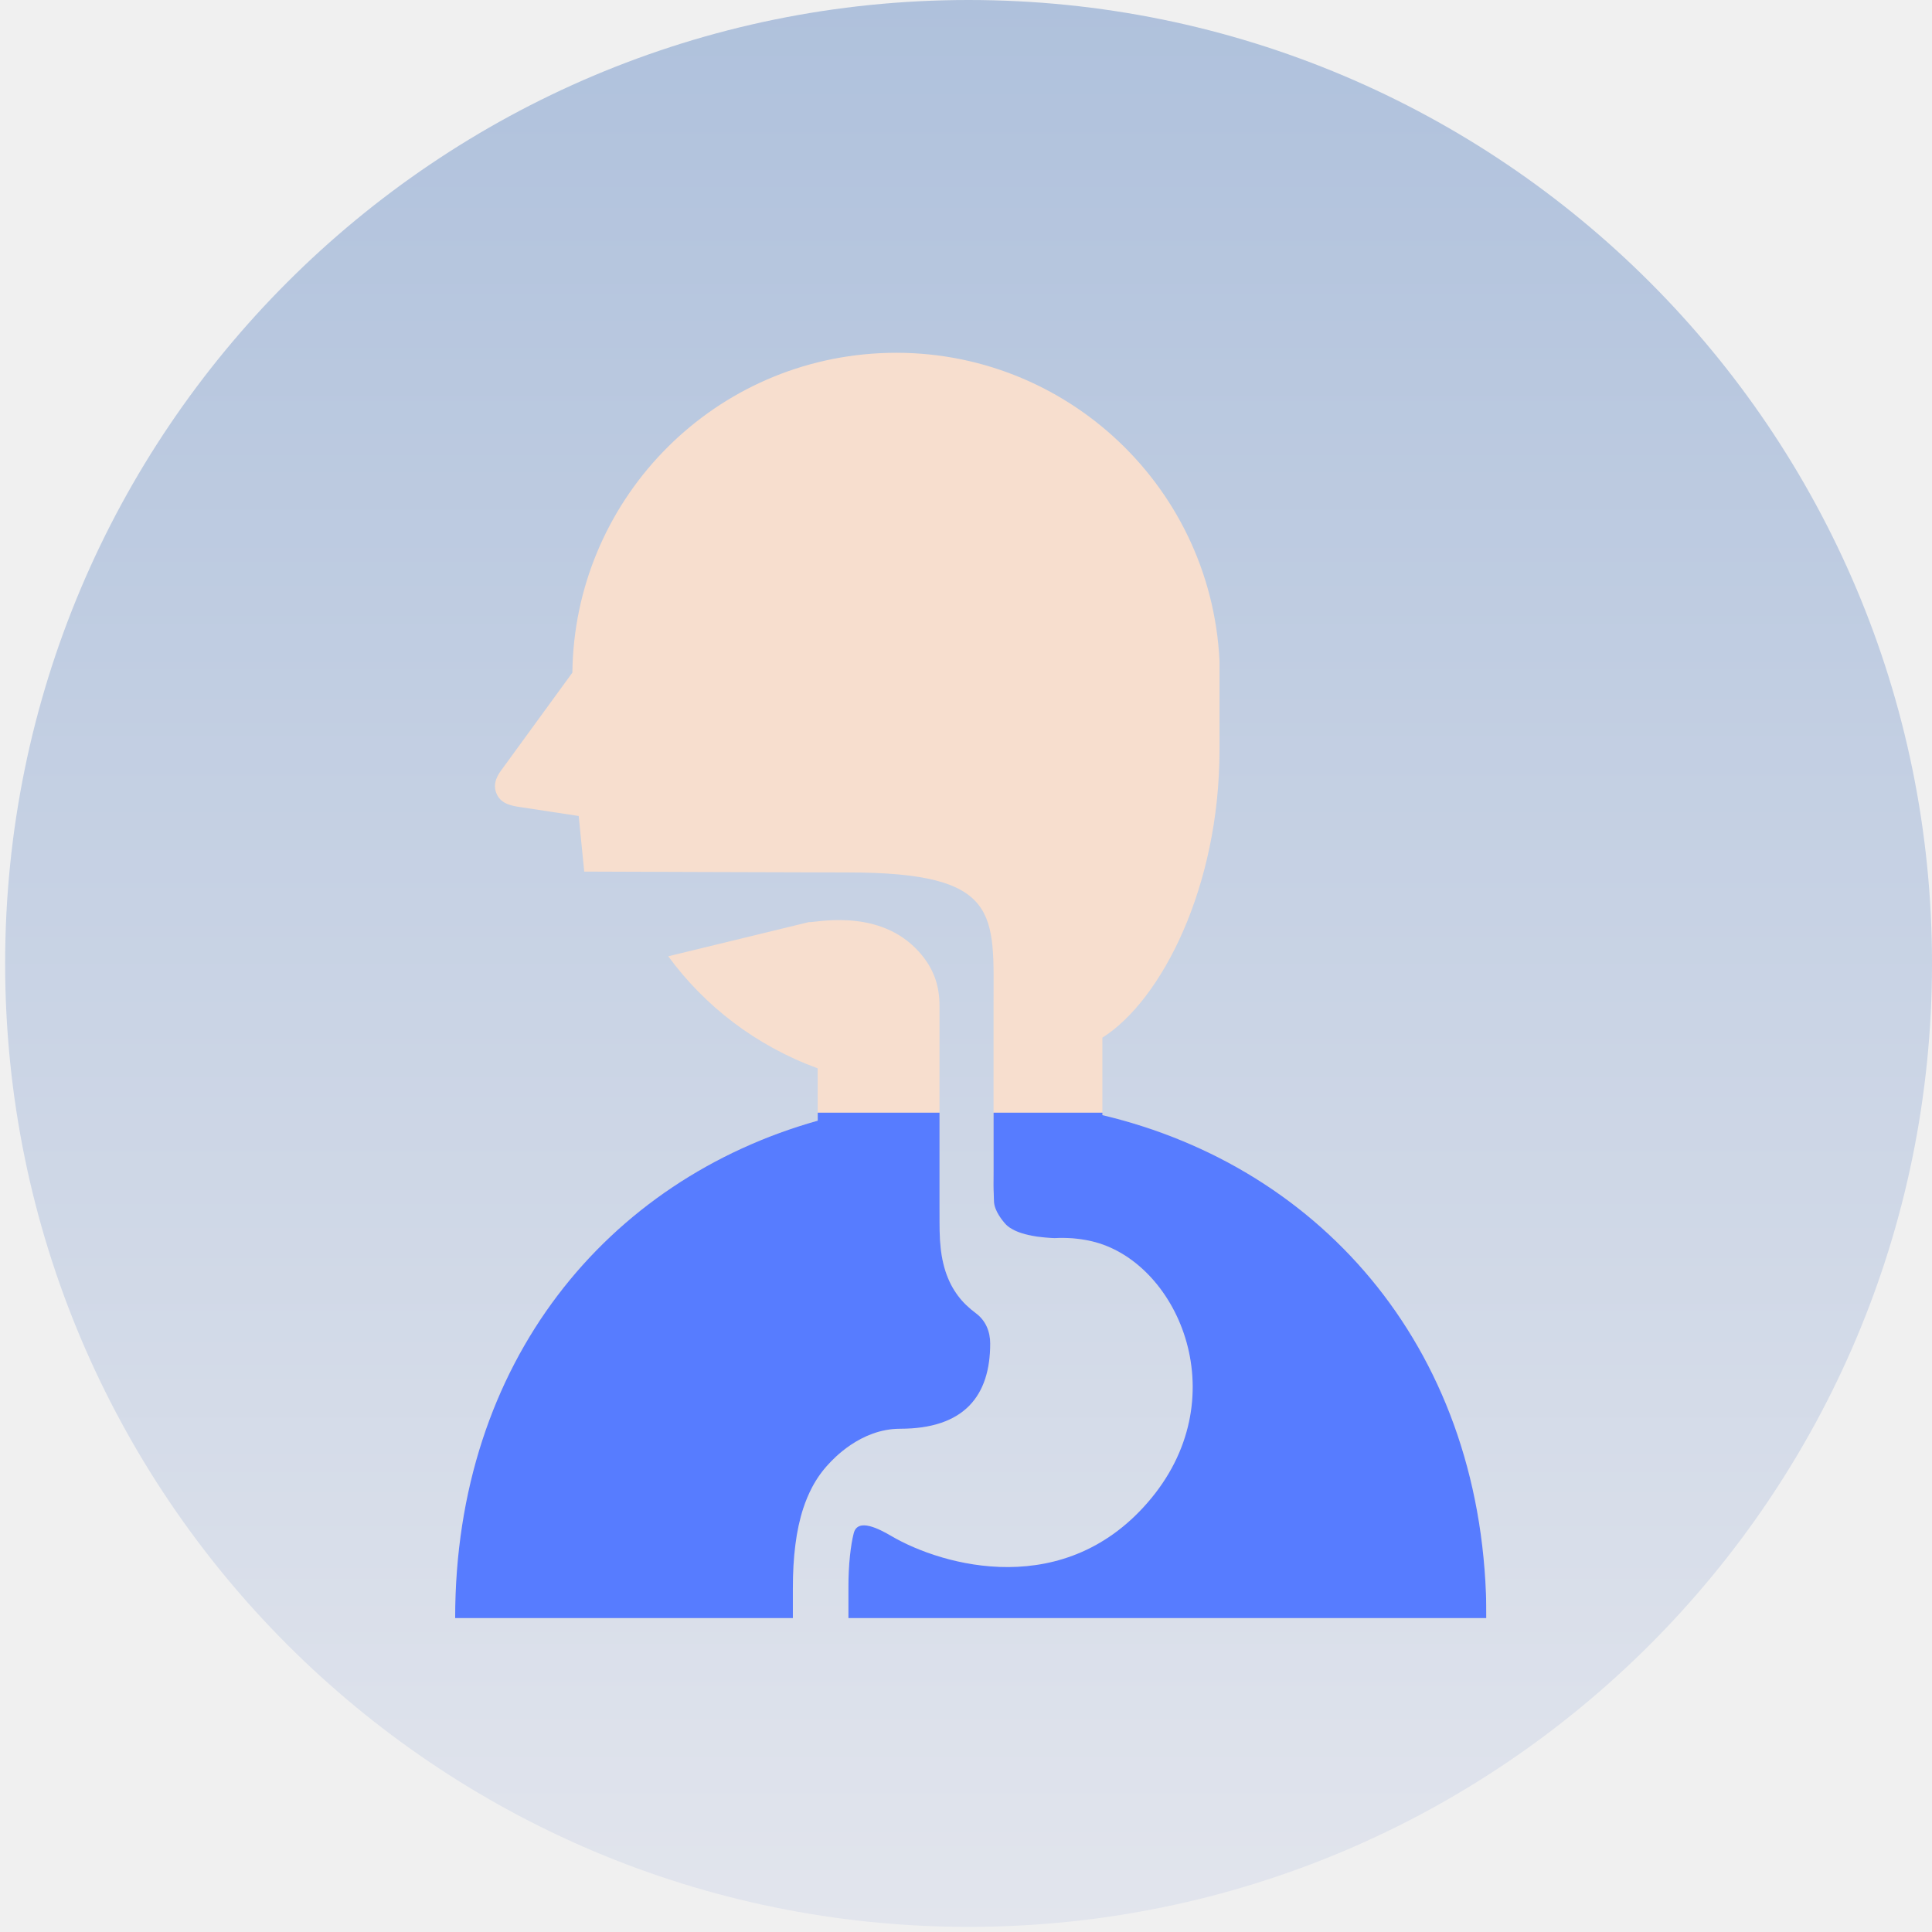
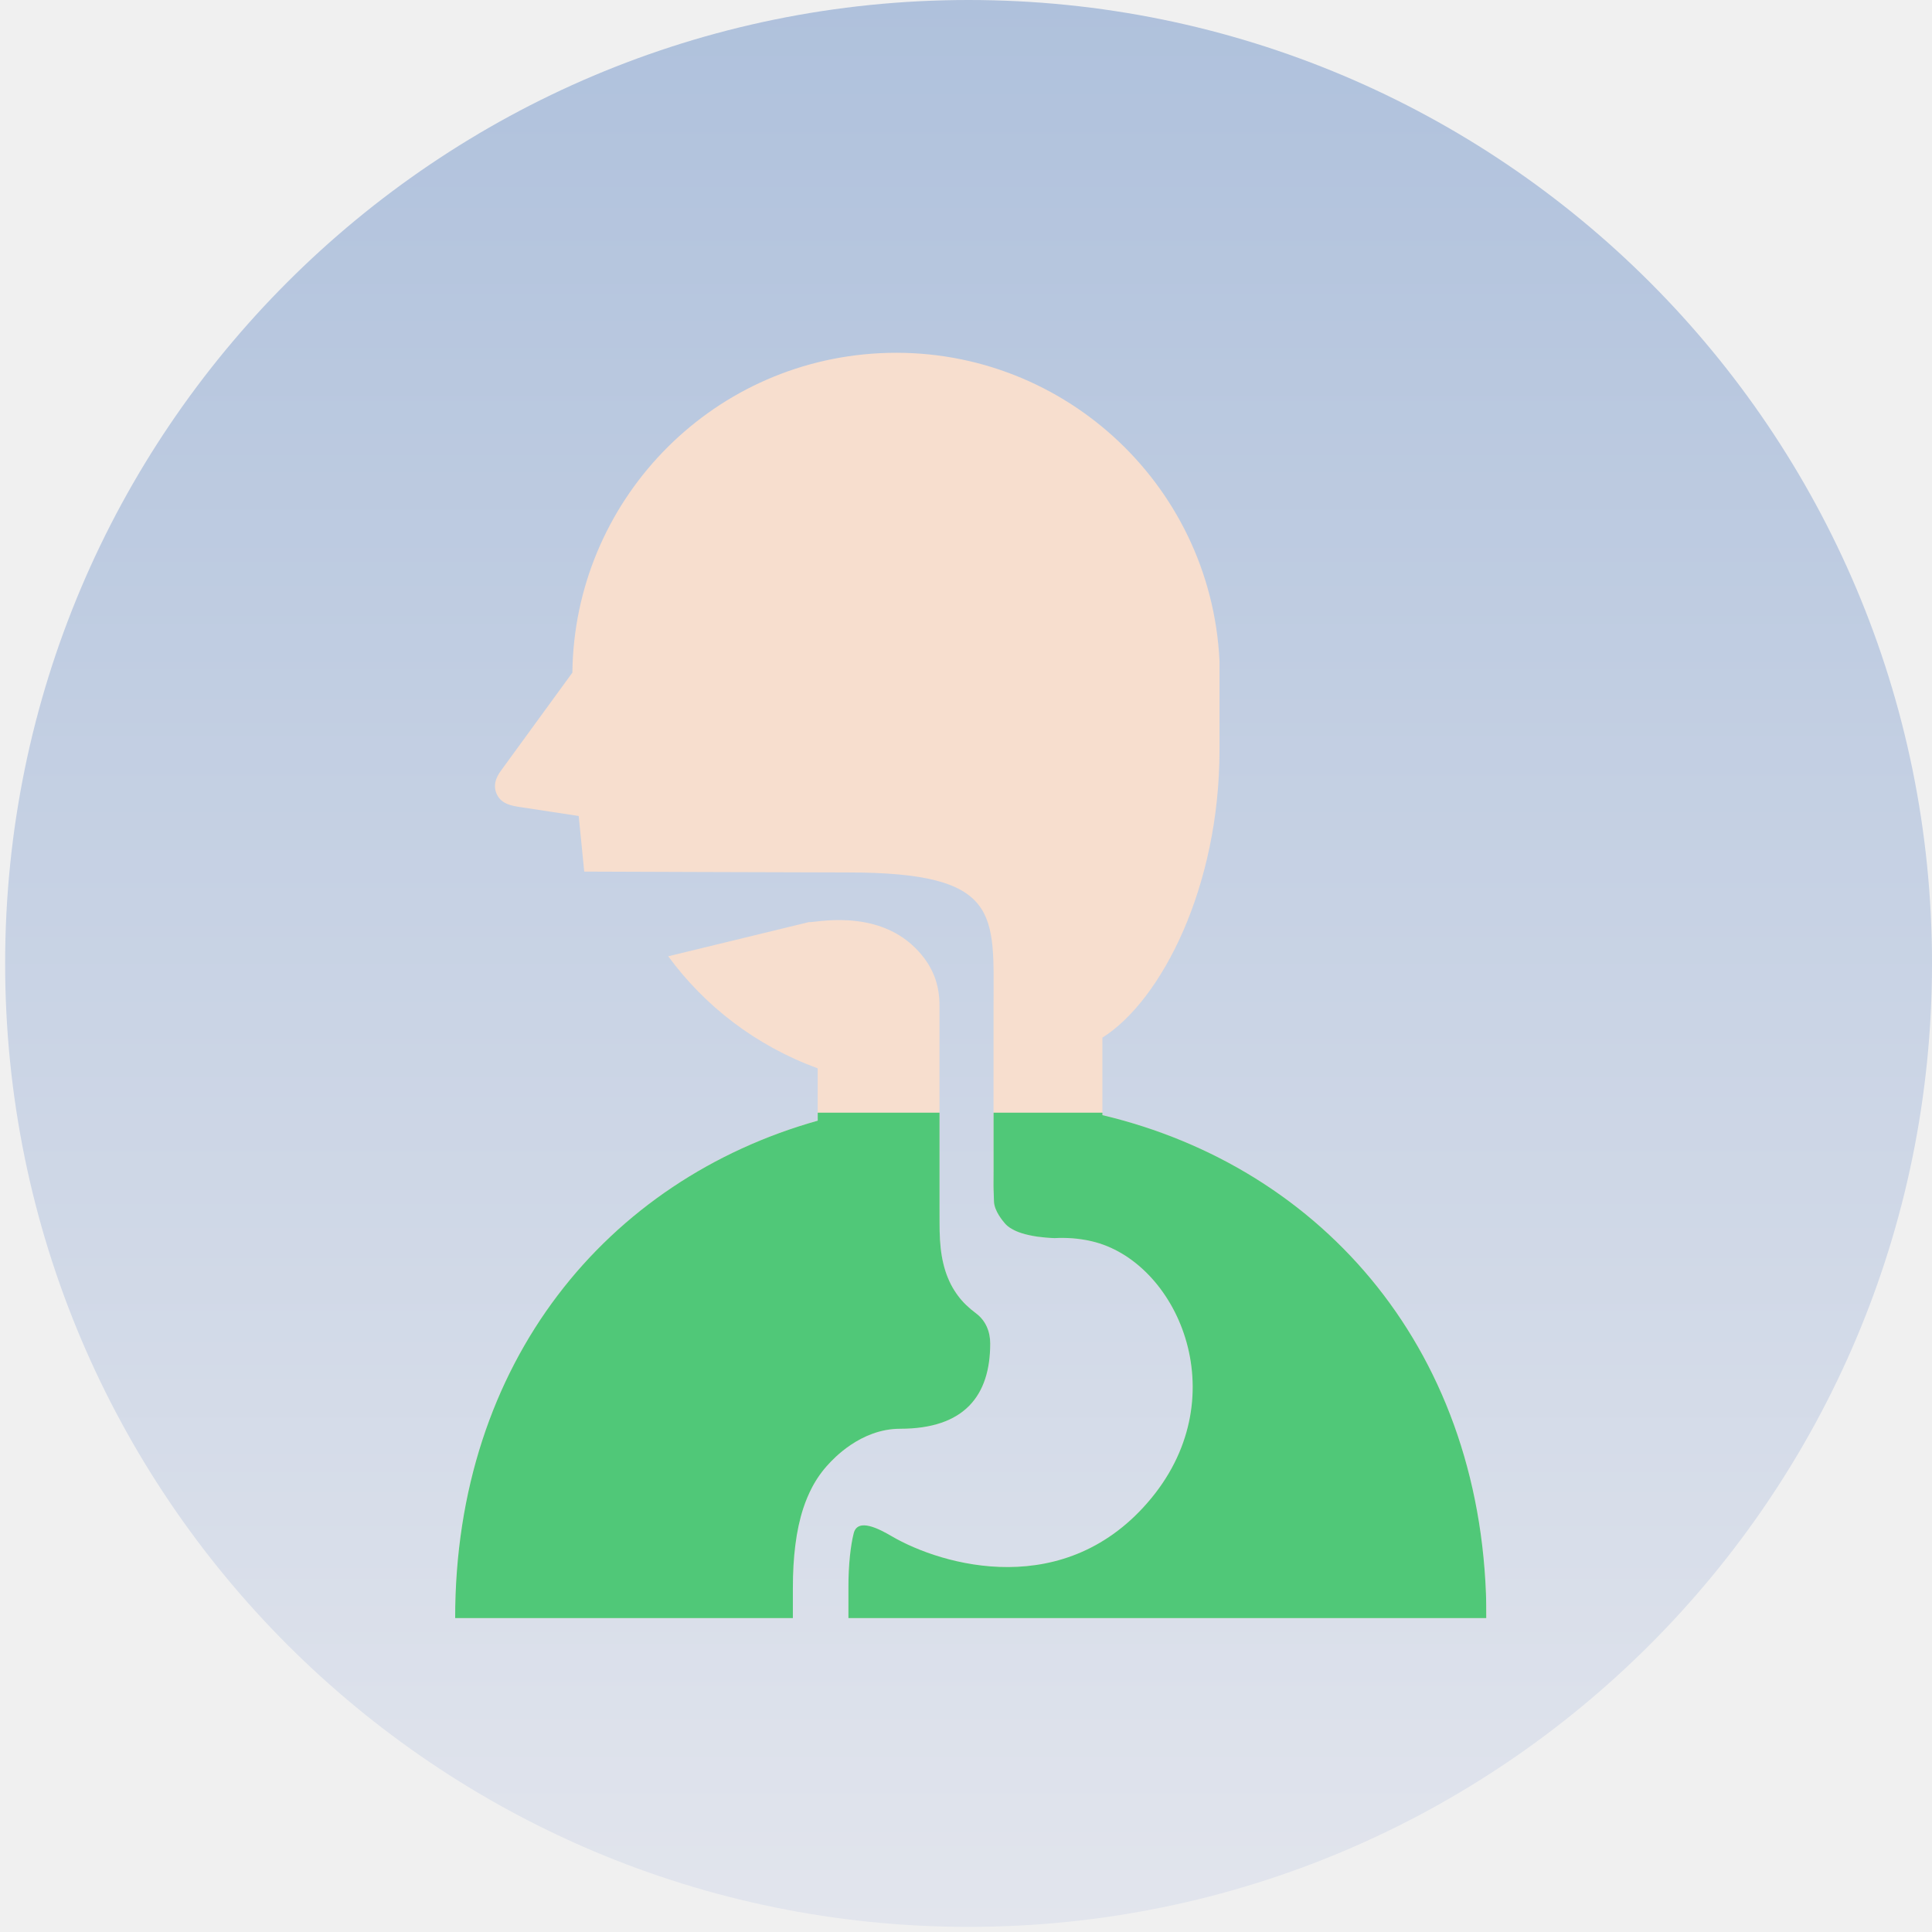
<svg xmlns="http://www.w3.org/2000/svg" width="126" height="126" viewBox="0 0 126 126" fill="none">
  <circle cx="63.168" cy="62.833" r="62.833" fill="url(#paint0_linear_4741_2378)" />
  <path d="M64.577 87.625C64.577 86.856 64.295 86.131 63.646 85.648C63.192 85.31 62.794 84.935 62.482 84.514C62.301 84.273 62.147 84.023 62.016 83.772C61.868 83.48 61.749 83.187 61.656 82.898C61.55 82.565 61.475 82.238 61.419 81.918C61.356 81.553 61.324 81.201 61.301 80.856C61.278 80.465 61.273 80.093 61.273 79.735C61.273 79.405 61.271 79.085 61.271 78.793V78.581V77.108V76.524C61.271 76.524 61.271 68.415 61.271 65.59C61.271 64.252 60.886 63.016 59.702 61.832C57.06 59.191 53.003 60.213 52.762 60.135L43.58 62.366C45.957 65.605 49.281 68.193 53.328 69.674V73.087C39.629 76.939 29.682 88.795 29.682 105.527H42.688H51.707V103.575C51.707 102.55 51.76 101.613 51.87 100.752C51.979 99.888 52.147 99.098 52.384 98.372C52.543 97.889 52.734 97.433 52.958 97.005C53.258 96.433 53.626 95.917 54.054 95.464C54.301 95.204 56.099 93.18 58.703 93.18C62.888 93.18 64.577 91.029 64.577 87.625Z" fill="#F7DECE" />
  <path d="M71.895 72.726V67.674C75.76 65.229 79.533 57.826 79.533 48.914V43.096C78.964 31.447 69.057 22.464 57.407 23.033C46.194 23.582 37.453 32.787 37.329 43.867L32.691 50.233C32.313 50.734 32.132 51.283 32.431 51.86C32.741 52.447 33.393 52.555 33.922 52.636L37.742 53.217L38.102 56.843C38.102 56.843 52.91 56.899 55.3 56.899C65.358 56.899 64.796 59.639 64.796 65.59C64.796 68.415 64.796 76.013 64.796 76.013V76.358C64.796 76.685 64.791 77.002 64.791 77.302C64.791 77.67 64.821 78.015 64.821 78.322C64.821 78.972 65.433 79.664 65.526 79.777C65.579 79.84 65.642 79.901 65.718 79.966C65.803 80.037 65.909 80.107 66.045 80.18C66.199 80.266 66.393 80.349 66.634 80.427C66.912 80.515 67.256 80.593 67.669 80.654C67.992 80.697 68.359 80.732 68.775 80.747C69.523 80.707 70.341 80.754 71.18 80.948C76.73 82.222 80.648 90.936 75.093 97.697C69.535 104.459 61.437 102.114 58.138 100.18C57.34 99.714 55.937 98.969 55.675 99.994C55.567 100.417 55.491 100.905 55.431 101.454C55.365 102.082 55.327 102.787 55.33 103.575V105.526H81.464H96.939C96.939 88.231 86.309 76.146 71.895 72.726Z" fill="#F7DECE" />
  <mask id="mask0_4741_2378" style="mask-type:alpha" maskUnits="userSpaceOnUse" x="29" y="23" width="68" height="83">
    <path d="M64.579 87.625C64.579 86.856 64.297 86.131 63.648 85.648C63.194 85.31 62.797 84.935 62.484 84.514C62.303 84.273 62.149 84.023 62.018 83.772C61.87 83.48 61.751 83.187 61.658 82.898C61.552 82.565 61.477 82.238 61.421 81.918C61.358 81.553 61.326 81.201 61.303 80.856C61.28 80.465 61.275 80.093 61.275 79.735C61.275 79.405 61.273 79.085 61.273 78.793V78.581V77.108V76.524C61.273 76.524 61.273 68.415 61.273 65.59C61.273 64.252 60.887 63.016 59.704 61.832C57.062 59.191 53.005 60.213 52.764 60.135L43.582 62.366C45.959 65.605 49.283 68.193 53.33 69.674V73.087C39.631 76.939 29.684 88.795 29.684 105.527H42.69H51.709V103.575C51.709 102.55 51.761 101.613 51.872 100.752C51.981 99.888 52.149 99.098 52.386 98.372C52.545 97.889 52.736 97.433 52.96 97.005C53.26 96.433 53.628 95.917 54.056 95.464C54.303 95.204 56.101 93.18 58.705 93.18C62.89 93.18 64.579 91.029 64.579 87.625Z" fill="white" />
    <path d="M71.897 72.726V67.674C75.762 65.229 79.535 57.826 79.535 48.914V43.096C78.966 31.447 69.059 22.464 57.41 23.033C46.196 23.582 37.455 32.787 37.331 43.867L32.693 50.233C32.315 50.734 32.134 51.283 32.433 51.86C32.743 52.447 33.395 52.555 33.924 52.636L37.744 53.217L38.104 56.843C38.104 56.843 52.912 56.899 55.302 56.899C65.359 56.899 64.798 59.639 64.798 65.59C64.798 68.415 64.798 76.013 64.798 76.013V76.358C64.798 76.685 64.793 77.002 64.793 77.302C64.793 77.67 64.823 78.015 64.823 78.322C64.823 78.972 65.435 79.664 65.528 79.777C65.581 79.84 65.644 79.901 65.72 79.966C65.805 80.037 65.911 80.107 66.047 80.18C66.201 80.266 66.395 80.349 66.636 80.427C66.913 80.515 67.258 80.593 67.671 80.654C67.994 80.697 68.361 80.732 68.777 80.747C69.525 80.707 70.343 80.754 71.182 80.948C76.732 82.222 80.65 90.936 75.095 97.697C69.537 104.459 61.439 102.114 58.14 100.18C57.342 99.714 55.939 98.969 55.677 99.994C55.569 100.417 55.493 100.905 55.433 101.454C55.367 102.082 55.329 102.787 55.332 103.575V105.526H81.466H96.941C96.941 88.231 86.311 76.146 71.897 72.726Z" fill="#F7DECE" />
  </mask>
  <g mask="url(#mask0_4741_2378)">
-     <rect x="29.684" y="72.566" width="67.257" height="33.629" fill="#577CFF" />
+     <rect x="29.684" y="72.566" width="67.257" height="33.629" fill="#50C878" />
  </g>
  <defs>
    <linearGradient id="paint0_linear_4741_2378" x1="63.168" y1="0" x2="63.168" y2="125.665" gradientUnits="userSpaceOnUse">
      <stop stop-color="#AFC1DC" />
      <stop offset="1" stop-color="#E2E5ED" />
    </linearGradient>
  </defs>
</svg>
